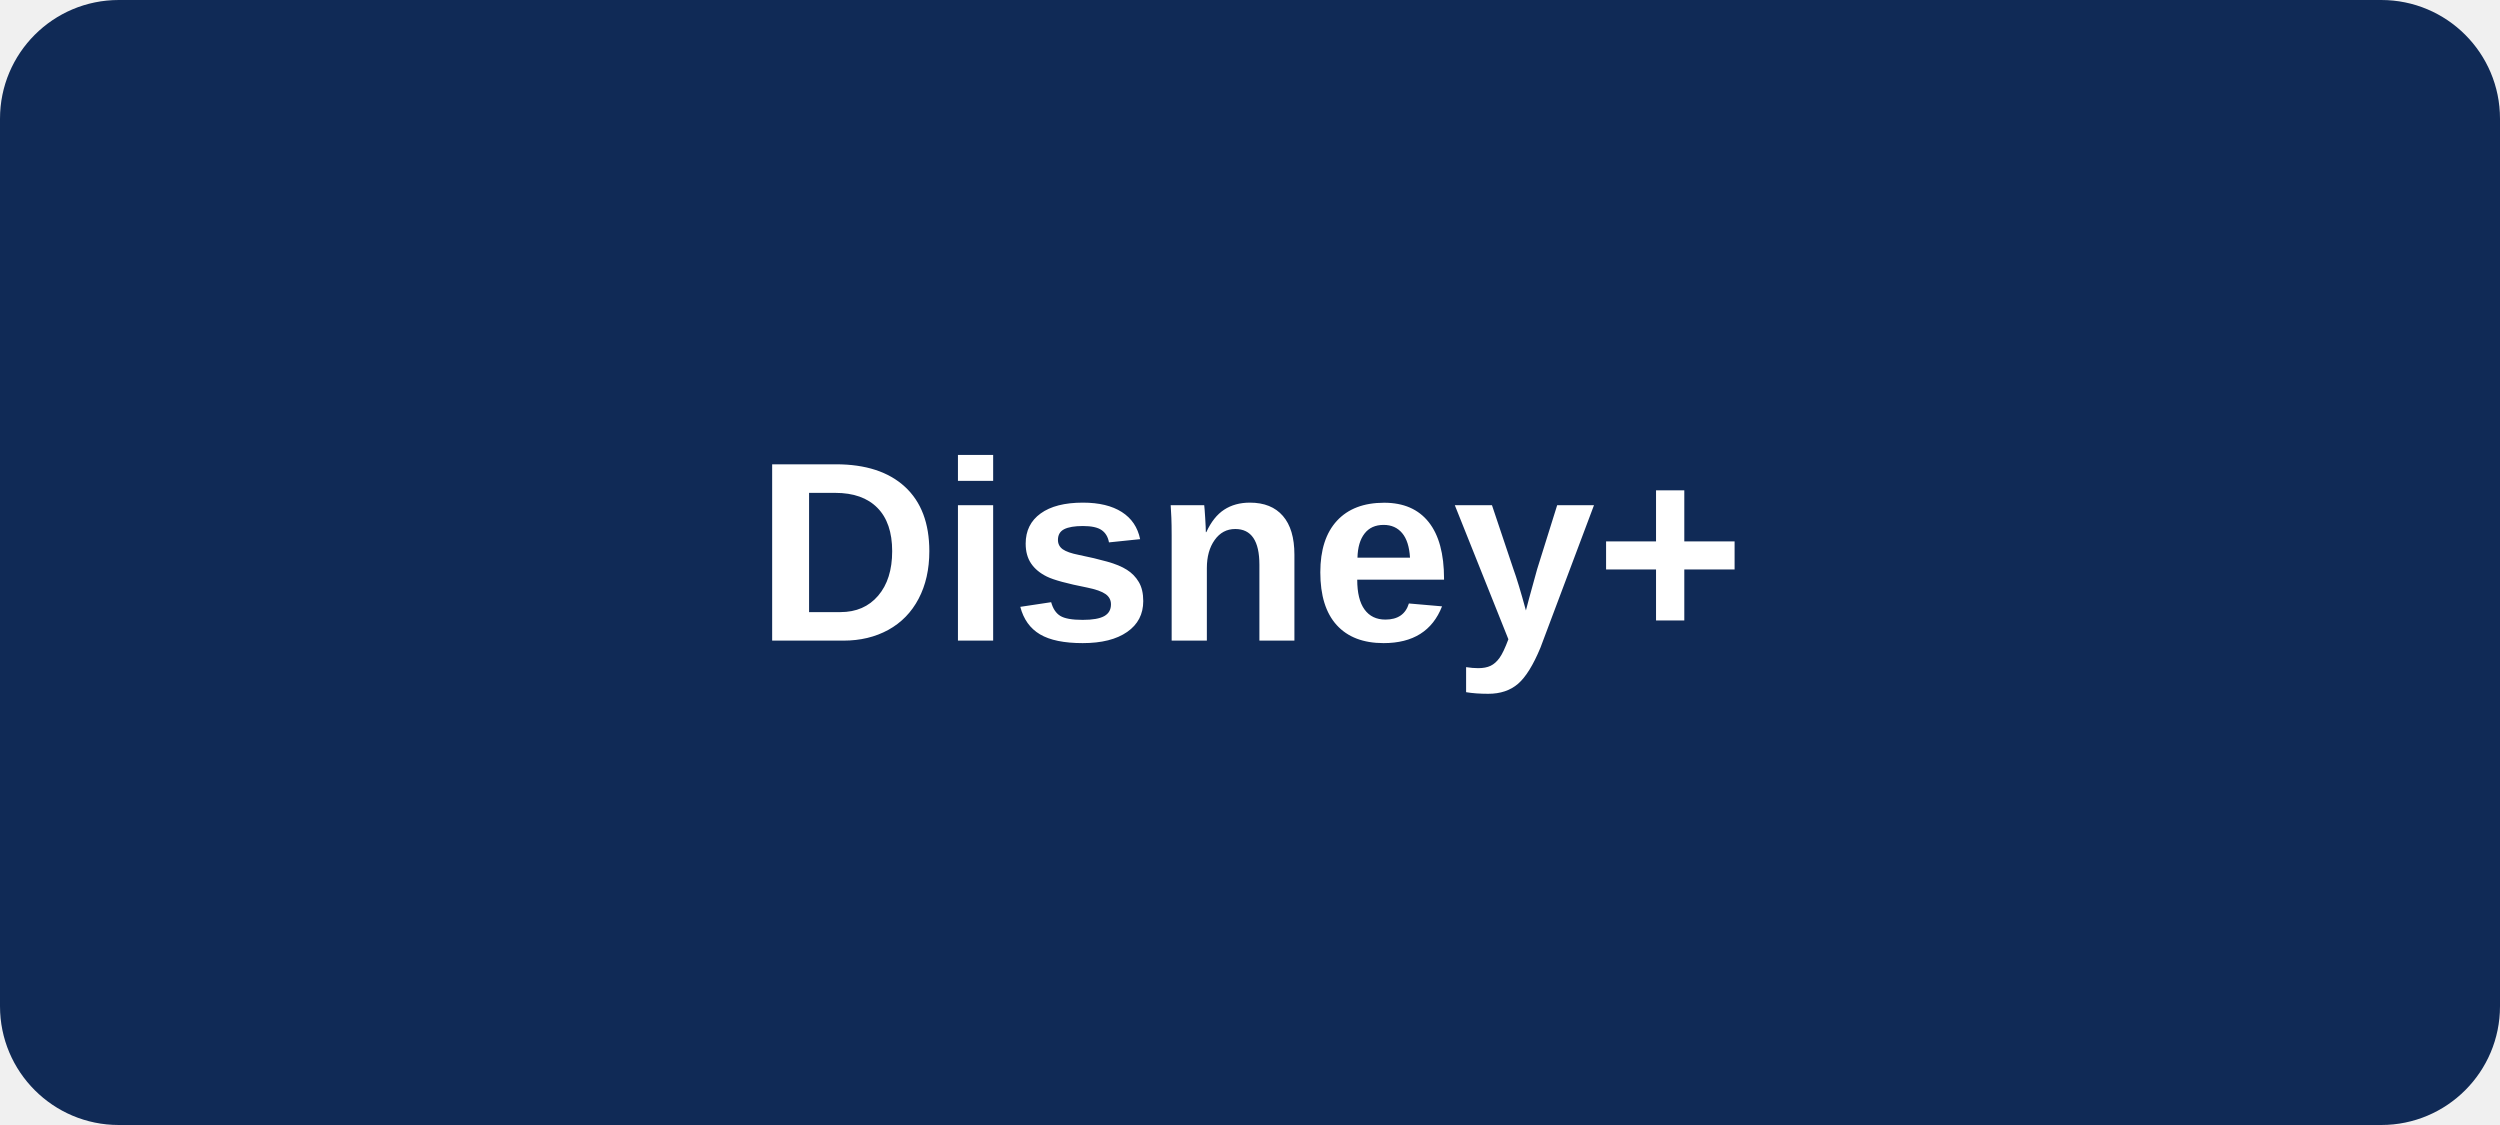
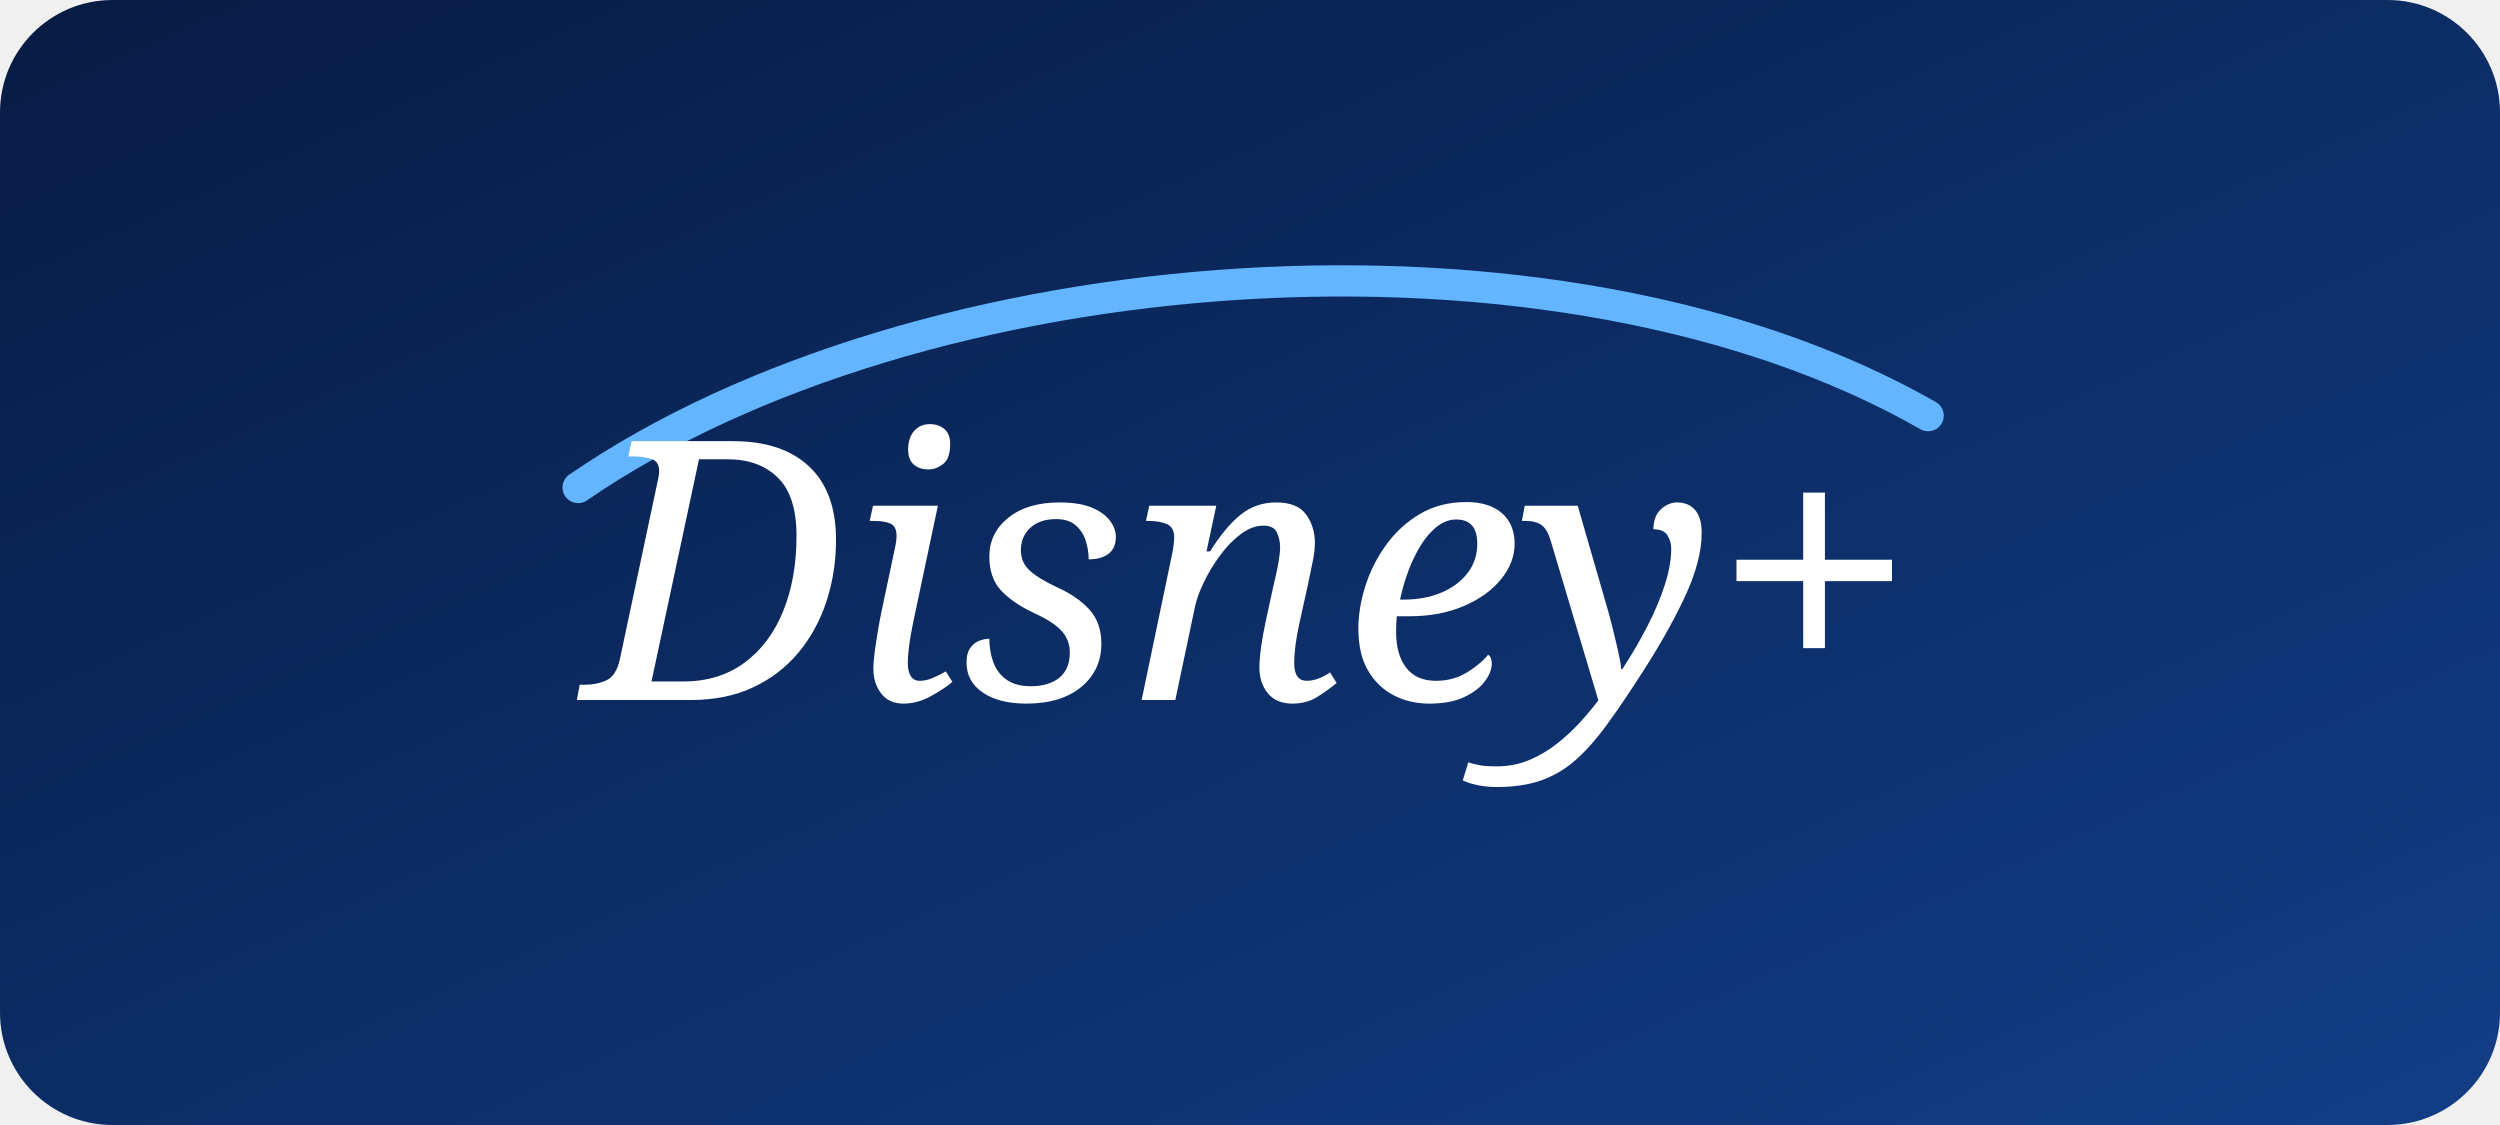
<svg xmlns="http://www.w3.org/2000/svg" viewBox="0 0 800 360">
-   <rect width="800" height="360" rx="38" fill="#102a56" />
-   <text x="400" y="205" text-anchor="middle" font-family="Arial,sans-serif" font-size="82" font-weight="700" fill="#fff">Disney+</text>
+   <defs>
+     <linearGradient id="g" x2="1" y2="1">
+       <stop stop-color="#071b43" />
+       <stop offset="1" stop-color="#123e87" />
+     </linearGradient>
+   </defs>
+   <rect width="800" height="360" rx="36" fill="url(#g)" />
+   <path d="M185 156c109-75 313-91 432-23" fill="none" stroke="#64b5ff" stroke-width="10" stroke-linecap="round" />
+   <text x="400" y="224" text-anchor="middle" font-family="Georgia,serif" font-size="116" font-style="italic" fill="#fff">Disney+</text>
</svg>
